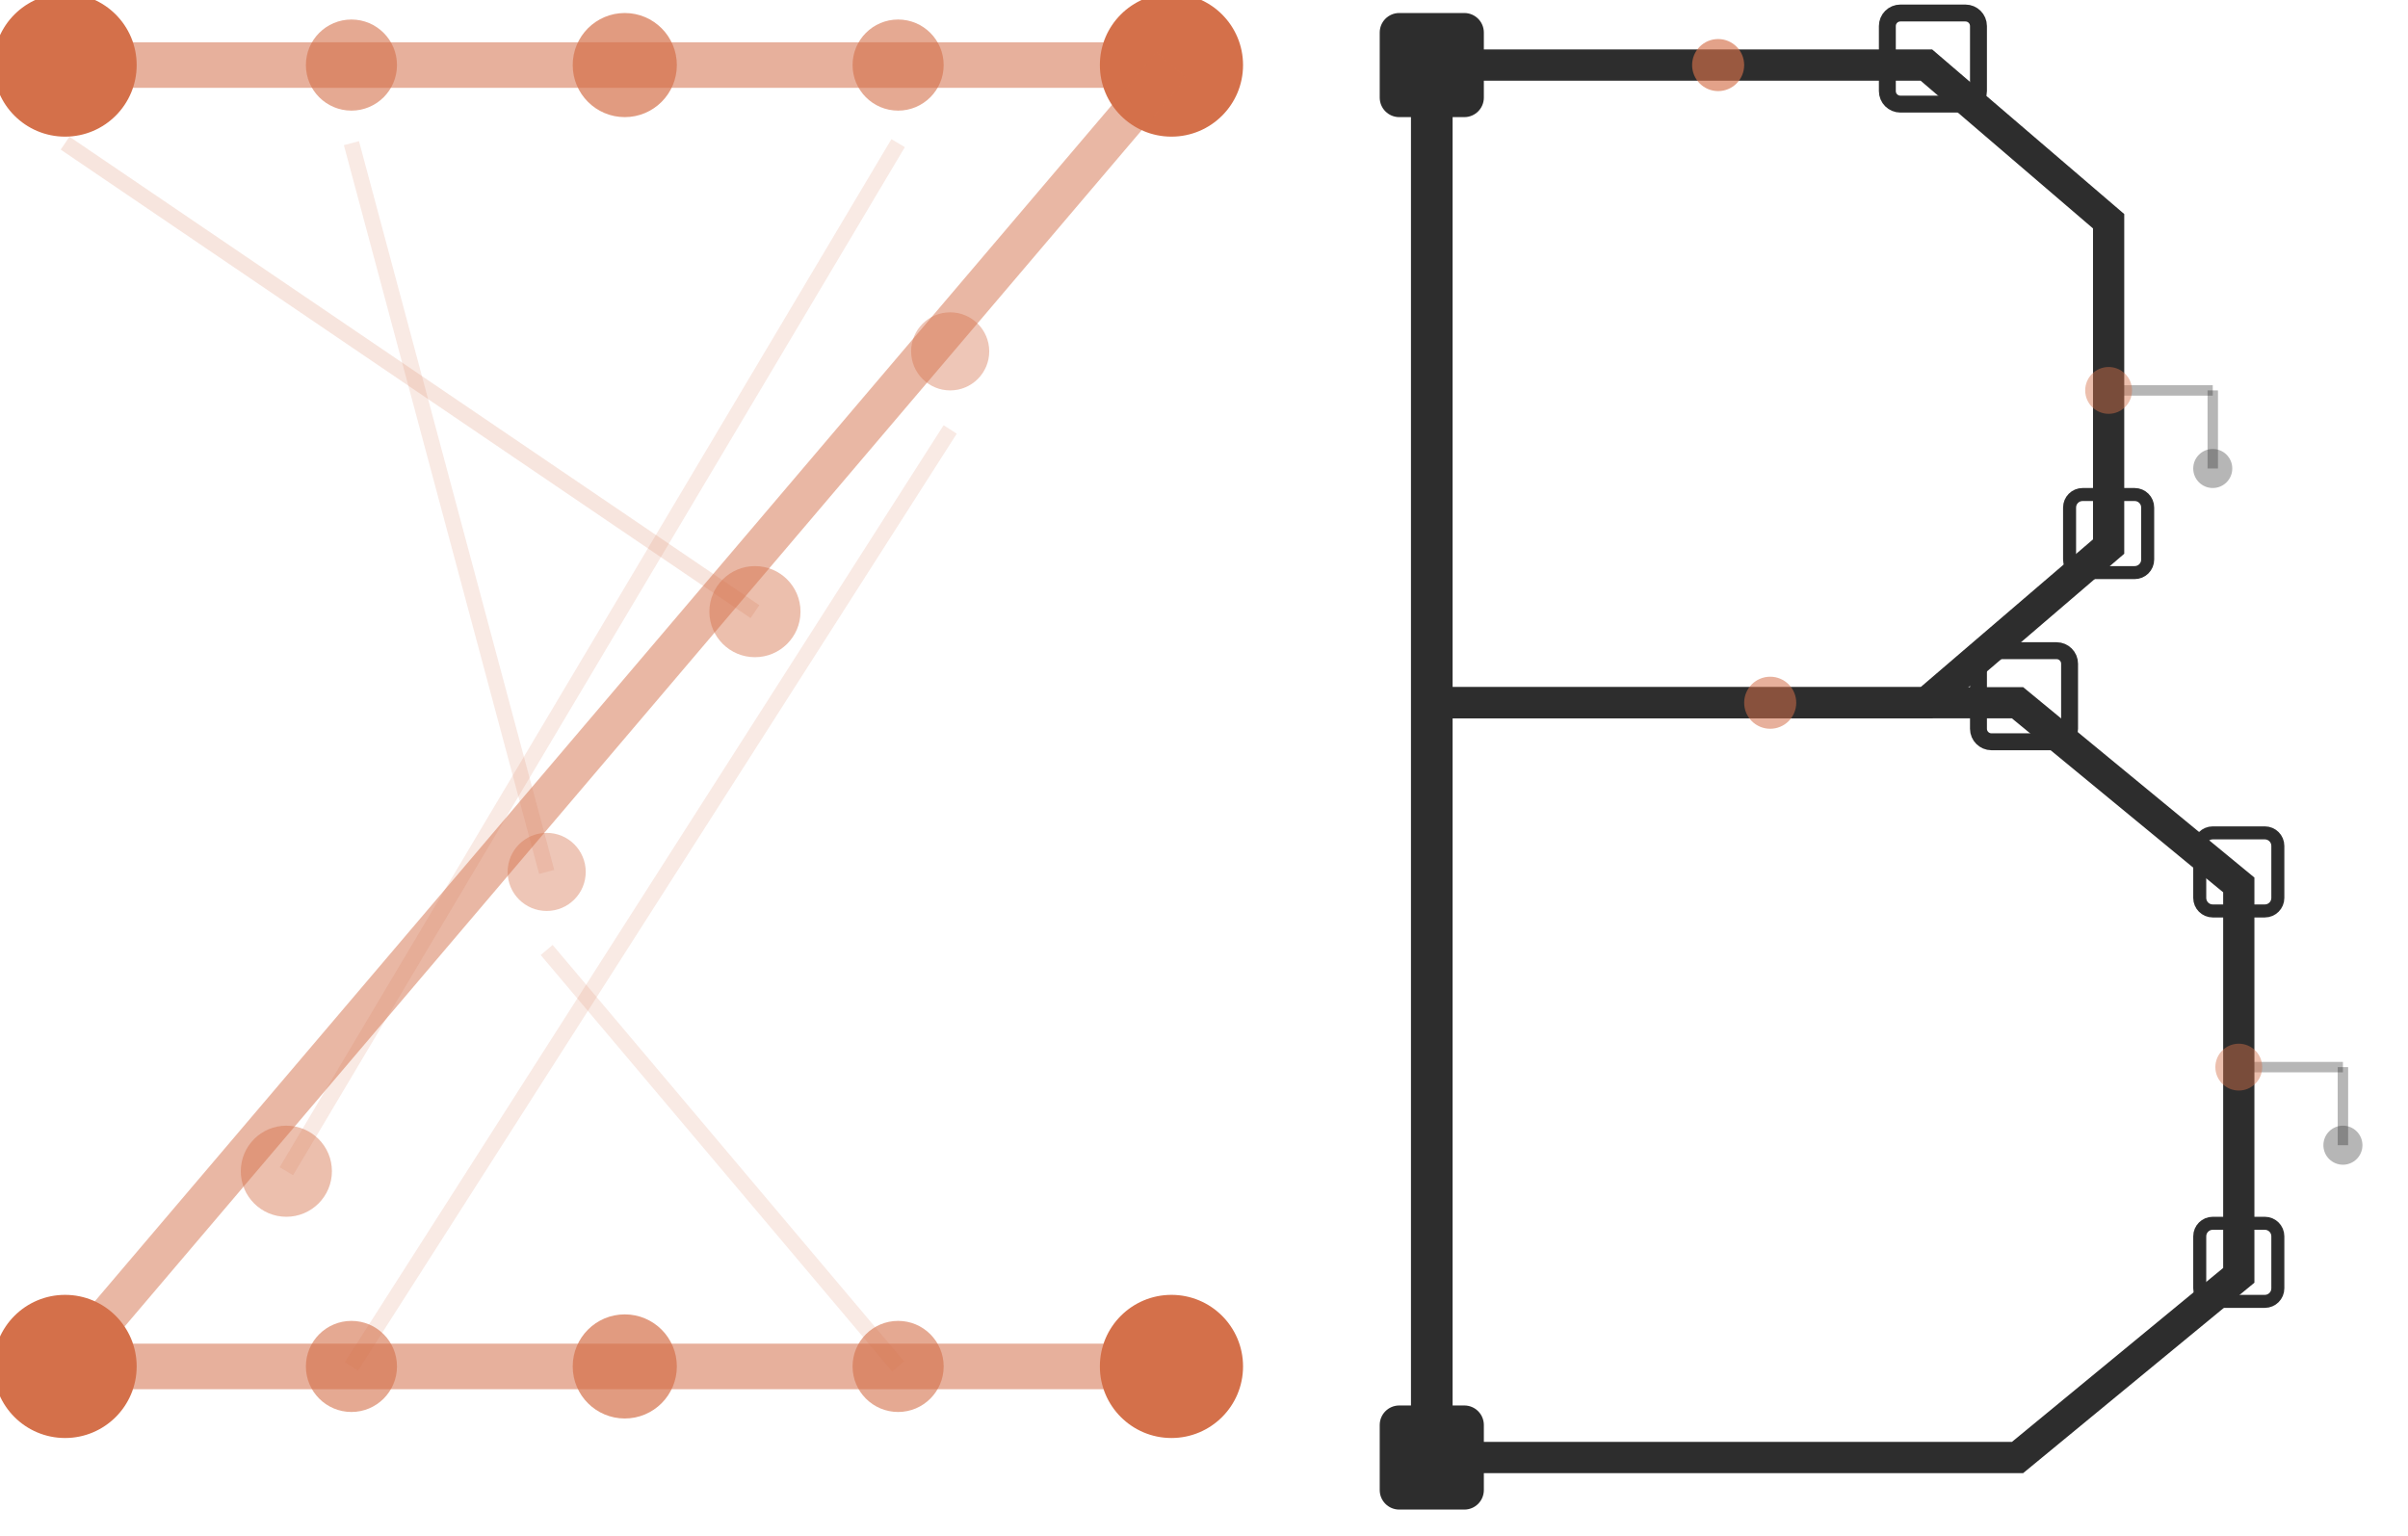
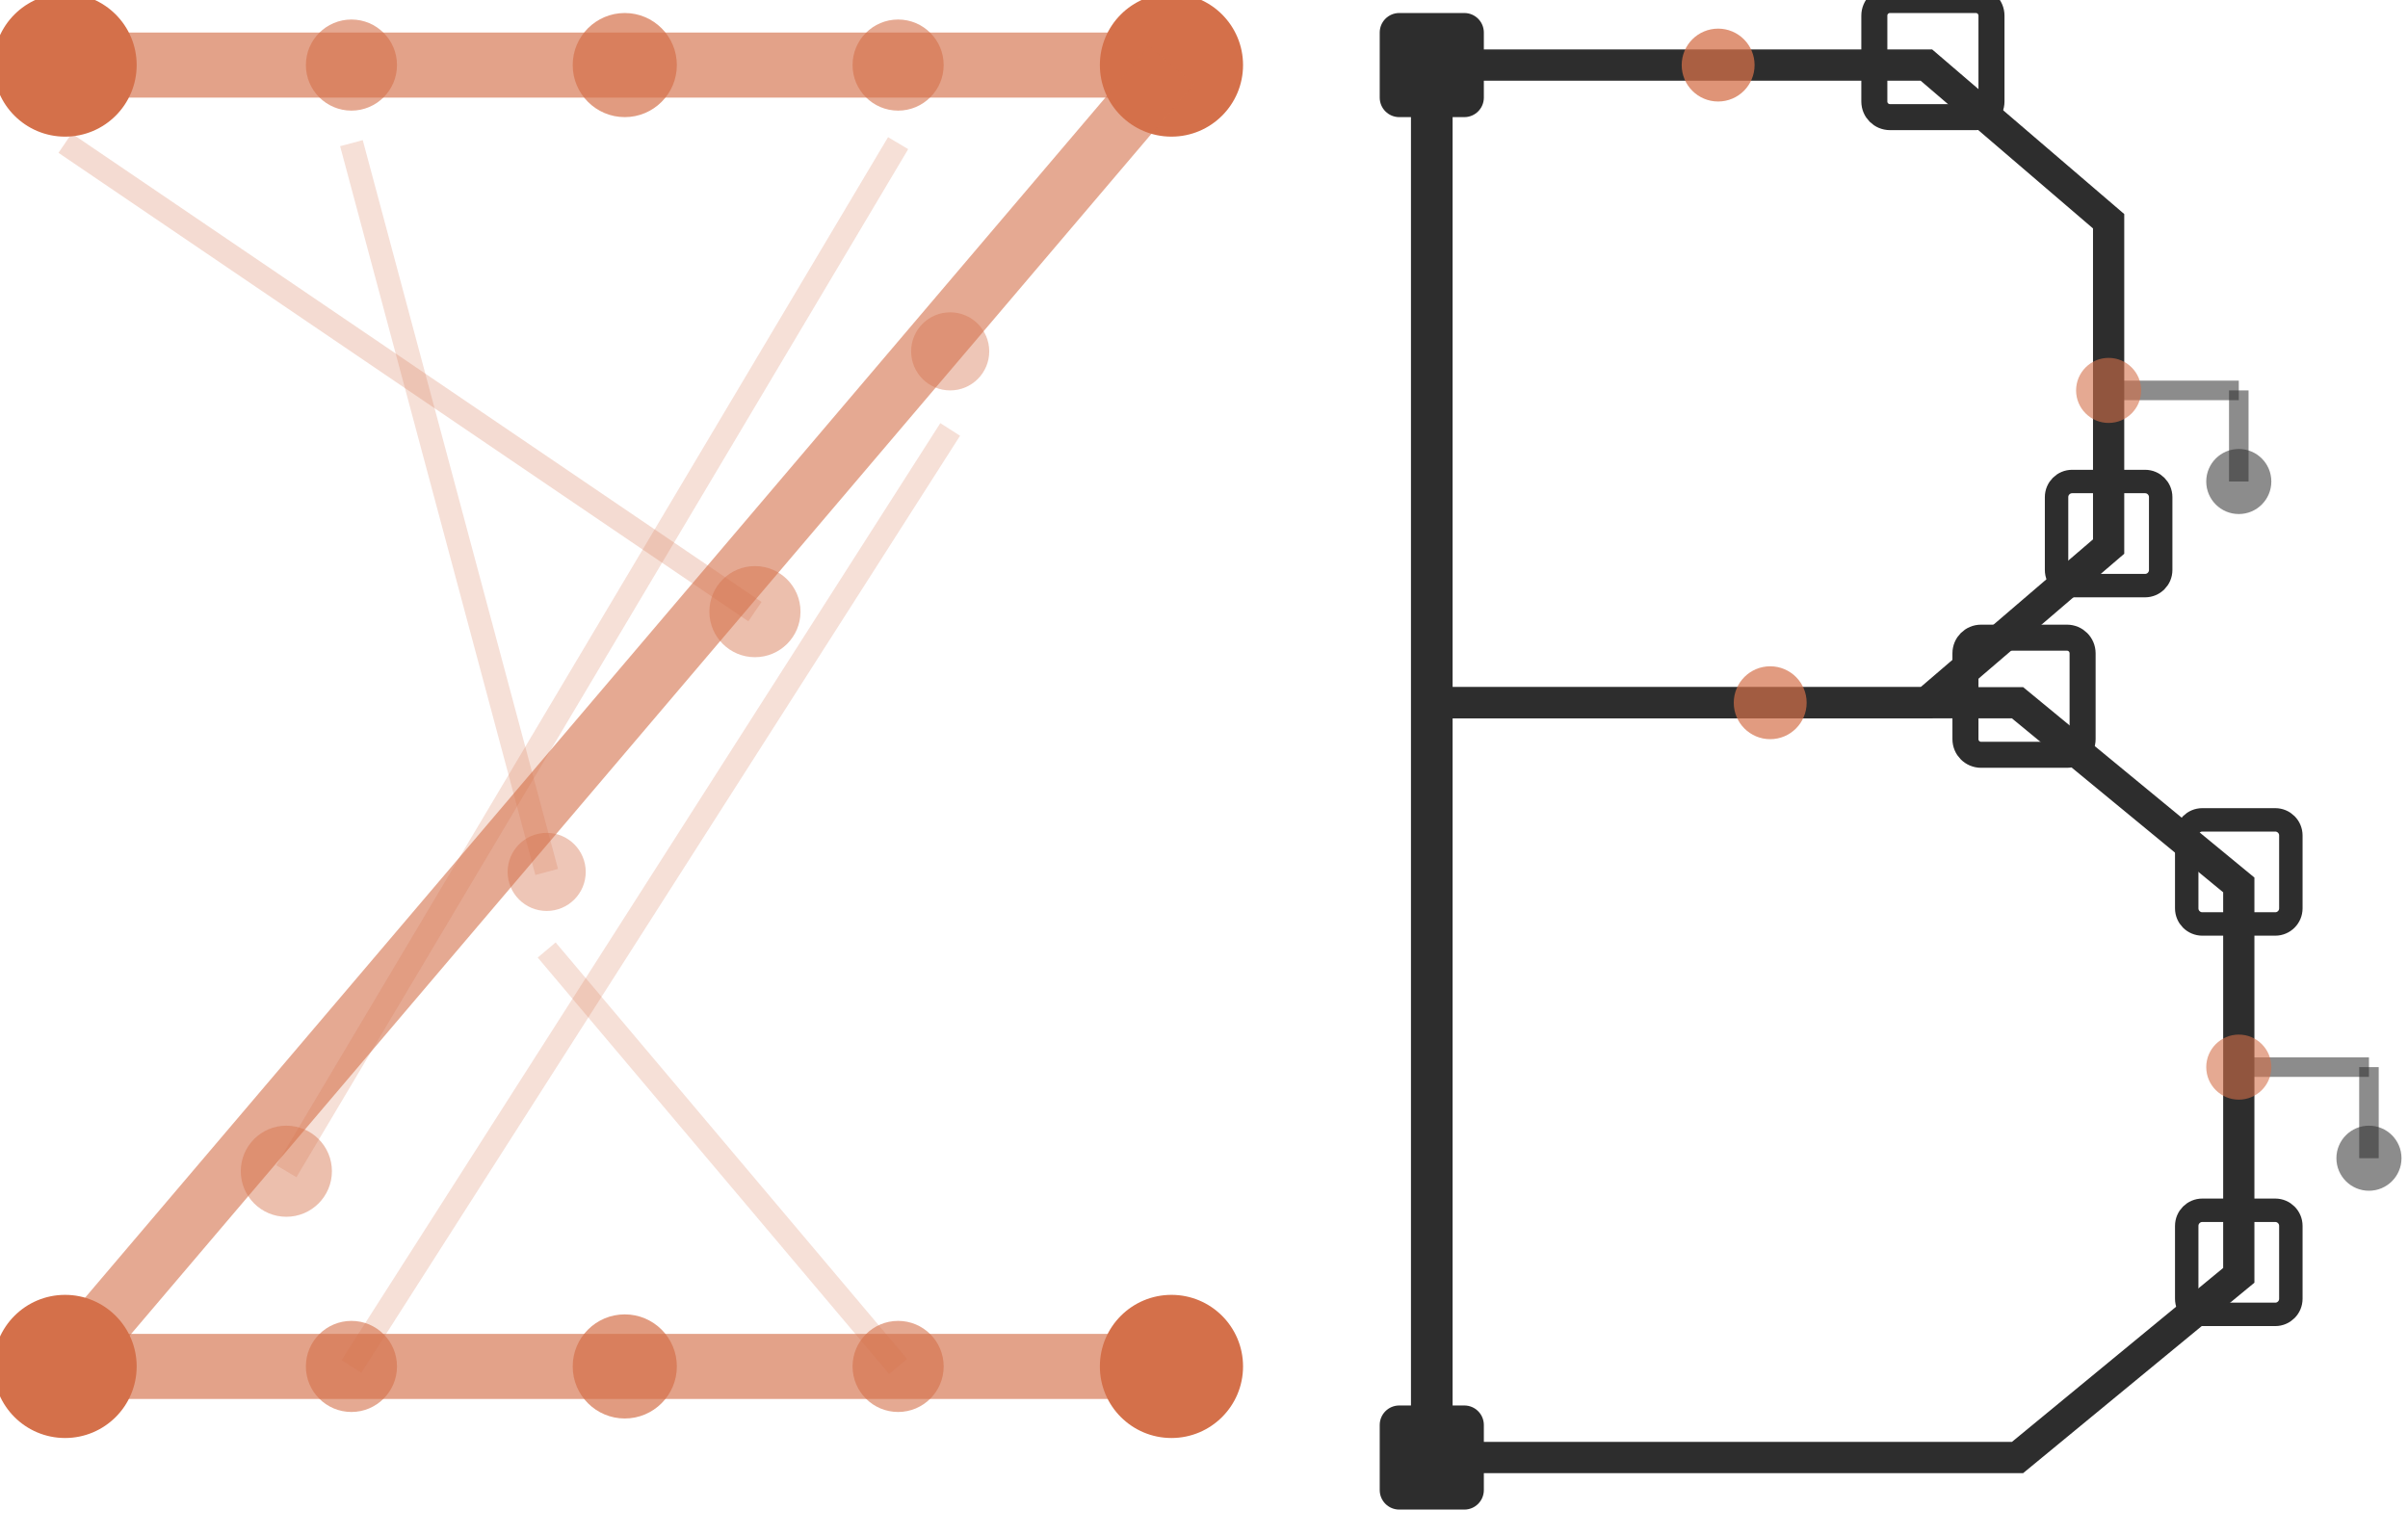
<svg xmlns="http://www.w3.org/2000/svg" viewBox="0 0 185 118">
-   <line x1="5" y1="5" x2="90" y2="5" stroke="#D4704A" stroke-width="3.5" opacity="0.55" />
+   <line x1="5" y1="5" x2="90" y2="5" stroke="#D4704A" stroke-width="5" opacity="0.65" />
  <circle cx="5" cy="5" r="5.5" fill="#D4704A" />
  <circle cx="27" cy="5" r="3.5" fill="#D4704A" opacity="0.6" />
  <circle cx="48" cy="5" r="4" fill="#D4704A" opacity="0.7" />
  <circle cx="69" cy="5" r="3.5" fill="#D4704A" opacity="0.6" />
  <circle cx="90" cy="5" r="5.5" fill="#D4704A" />
-   <line x1="90" y1="5" x2="5" y2="105" stroke="#D4704A" stroke-width="3" opacity="0.5" />
+   <line x1="90" y1="5" x2="5" y2="105" stroke="#D4704A" stroke-width="4.5" opacity="0.6" />
  <circle cx="73" cy="27" r="3" fill="#D4704A" opacity="0.4" />
  <circle cx="58" cy="47" r="3.5" fill="#D4704A" opacity="0.45" />
  <circle cx="42" cy="67" r="3" fill="#D4704A" opacity="0.4" />
  <circle cx="22" cy="90" r="3.5" fill="#D4704A" opacity="0.45" />
-   <line x1="5" y1="105" x2="90" y2="105" stroke="#D4704A" stroke-width="3.5" opacity="0.55" />
+   <line x1="5" y1="105" x2="90" y2="105" stroke="#D4704A" stroke-width="5" opacity="0.65" />
  <circle cx="5" cy="105" r="5.5" fill="#D4704A" />
  <circle cx="27" cy="105" r="3.5" fill="#D4704A" opacity="0.6" />
  <circle cx="48" cy="105" r="4" fill="#D4704A" opacity="0.7" />
  <circle cx="69" cy="105" r="3.5" fill="#D4704A" opacity="0.6" />
  <circle cx="90" cy="105" r="5.5" fill="#D4704A" />
-   <line x1="5" y1="11" x2="58" y2="47" stroke="#D4704A" stroke-width="1.2" opacity="0.18" />
-   <line x1="27" y1="11" x2="42" y2="67" stroke="#D4704A" stroke-width="1.2" opacity="0.15" />
-   <line x1="69" y1="11" x2="22" y2="90" stroke="#D4704A" stroke-width="1.2" opacity="0.15" />
-   <line x1="73" y1="33" x2="27" y2="105" stroke="#D4704A" stroke-width="1.2" opacity="0.15" />
-   <line x1="42" y1="73" x2="69" y2="105" stroke="#D4704A" stroke-width="1.2" opacity="0.15" />
+   <line x1="5" y1="11" x2="58" y2="47" stroke="#D4704A" stroke-width="1.8" opacity="0.25" />
+   <line x1="27" y1="11" x2="42" y2="67" stroke="#D4704A" stroke-width="1.8" opacity="0.22" />
+   <line x1="69" y1="11" x2="22" y2="90" stroke="#D4704A" stroke-width="1.8" opacity="0.22" />
+   <line x1="73" y1="33" x2="27" y2="105" stroke="#D4704A" stroke-width="1.8" opacity="0.22" />
+   <line x1="42" y1="73" x2="69" y2="105" stroke="#D4704A" stroke-width="1.8" opacity="0.22" />
  <line x1="110" y1="5" x2="110" y2="112" stroke="#2D2D2D" stroke-width="3.2" stroke-linecap="square" />
  <path d="M110,5 L148,5 L162,17 L162,42 L148,54 L110,54" fill="none" stroke="#2D2D2D" stroke-width="2.4" stroke-linejoin="miter" stroke-linecap="square" />
  <path d="M110,54 L155,54 L172,68 L172,98 L155,112 L110,112" fill="none" stroke="#2D2D2D" stroke-width="2.4" stroke-linejoin="miter" stroke-linecap="square" />
  <rect x="106" y="1" width="8" height="8" rx="1.5" fill="#2D2D2D" />
-   <rect x="145" y="1" width="7" height="7" rx="1" fill="none" stroke="#2D2D2D" stroke-width="1.3" />
-   <rect x="159" y="38" width="6" height="6" rx="1" fill="none" stroke="#2D2D2D" stroke-width="1" />
-   <rect x="152" y="50" width="7" height="7" rx="1" fill="none" stroke="#2D2D2D" stroke-width="1.3" />
-   <rect x="169" y="64" width="6" height="6" rx="1" fill="none" stroke="#2D2D2D" stroke-width="1" />
-   <rect x="169" y="94" width="6" height="6" rx="1" fill="none" stroke="#2D2D2D" stroke-width="1" />
+   <rect x="144" y="0" width="9" height="9" rx="1.2" fill="none" stroke="#2D2D2D" stroke-width="2" />
+   <rect x="158" y="37" width="8" height="8" rx="1.2" fill="none" stroke="#2D2D2D" stroke-width="1.8" />
+   <rect x="151" y="49" width="9" height="9" rx="1.2" fill="none" stroke="#2D2D2D" stroke-width="2" />
+   <rect x="168" y="63" width="8" height="8" rx="1.2" fill="none" stroke="#2D2D2D" stroke-width="1.8" />
+   <rect x="168" y="93" width="8" height="8" rx="1.2" fill="none" stroke="#2D2D2D" stroke-width="1.8" />
  <rect x="106" y="108" width="8" height="8" rx="1.5" fill="#2D2D2D" />
-   <line x1="162" y1="30" x2="170" y2="30" stroke="#2D2D2D" stroke-width="0.8" opacity="0.35" />
-   <line x1="170" y1="30" x2="170" y2="36" stroke="#2D2D2D" stroke-width="0.8" opacity="0.35" />
-   <circle cx="170" cy="36" r="1.5" fill="#2D2D2D" opacity="0.35" />
-   <line x1="172" y1="82" x2="180" y2="82" stroke="#2D2D2D" stroke-width="0.8" opacity="0.35" />
-   <line x1="180" y1="82" x2="180" y2="88" stroke="#2D2D2D" stroke-width="0.8" opacity="0.35" />
-   <circle cx="180" cy="88" r="1.5" fill="#2D2D2D" opacity="0.35" />
-   <circle cx="132" cy="5" r="2" fill="#D4704A" opacity="0.65" />
-   <circle cx="162" cy="30" r="1.8" fill="#D4704A" opacity="0.45" />
-   <circle cx="136" cy="54" r="2" fill="#D4704A" opacity="0.55" />
-   <circle cx="172" cy="82" r="1.8" fill="#D4704A" opacity="0.45" />
+   <line x1="162" y1="30" x2="172" y2="30" stroke="#2D2D2D" stroke-width="1.5" opacity="0.55" />
+   <line x1="172" y1="30" x2="172" y2="37" stroke="#2D2D2D" stroke-width="1.5" opacity="0.55" />
+   <circle cx="172" cy="37" r="2.5" fill="#2D2D2D" opacity="0.55" />
+   <line x1="172" y1="82" x2="182" y2="82" stroke="#2D2D2D" stroke-width="1.5" opacity="0.55" />
+   <line x1="182" y1="82" x2="182" y2="89" stroke="#2D2D2D" stroke-width="1.5" opacity="0.55" />
+   <circle cx="182" cy="89" r="2.5" fill="#2D2D2D" opacity="0.55" />
+   <circle cx="132" cy="5" r="2.8" fill="#D4704A" opacity="0.75" />
+   <circle cx="162" cy="30" r="2.5" fill="#D4704A" opacity="0.6" />
+   <circle cx="136" cy="54" r="2.8" fill="#D4704A" opacity="0.7" />
+   <circle cx="172" cy="82" r="2.5" fill="#D4704A" opacity="0.6" />
</svg>
